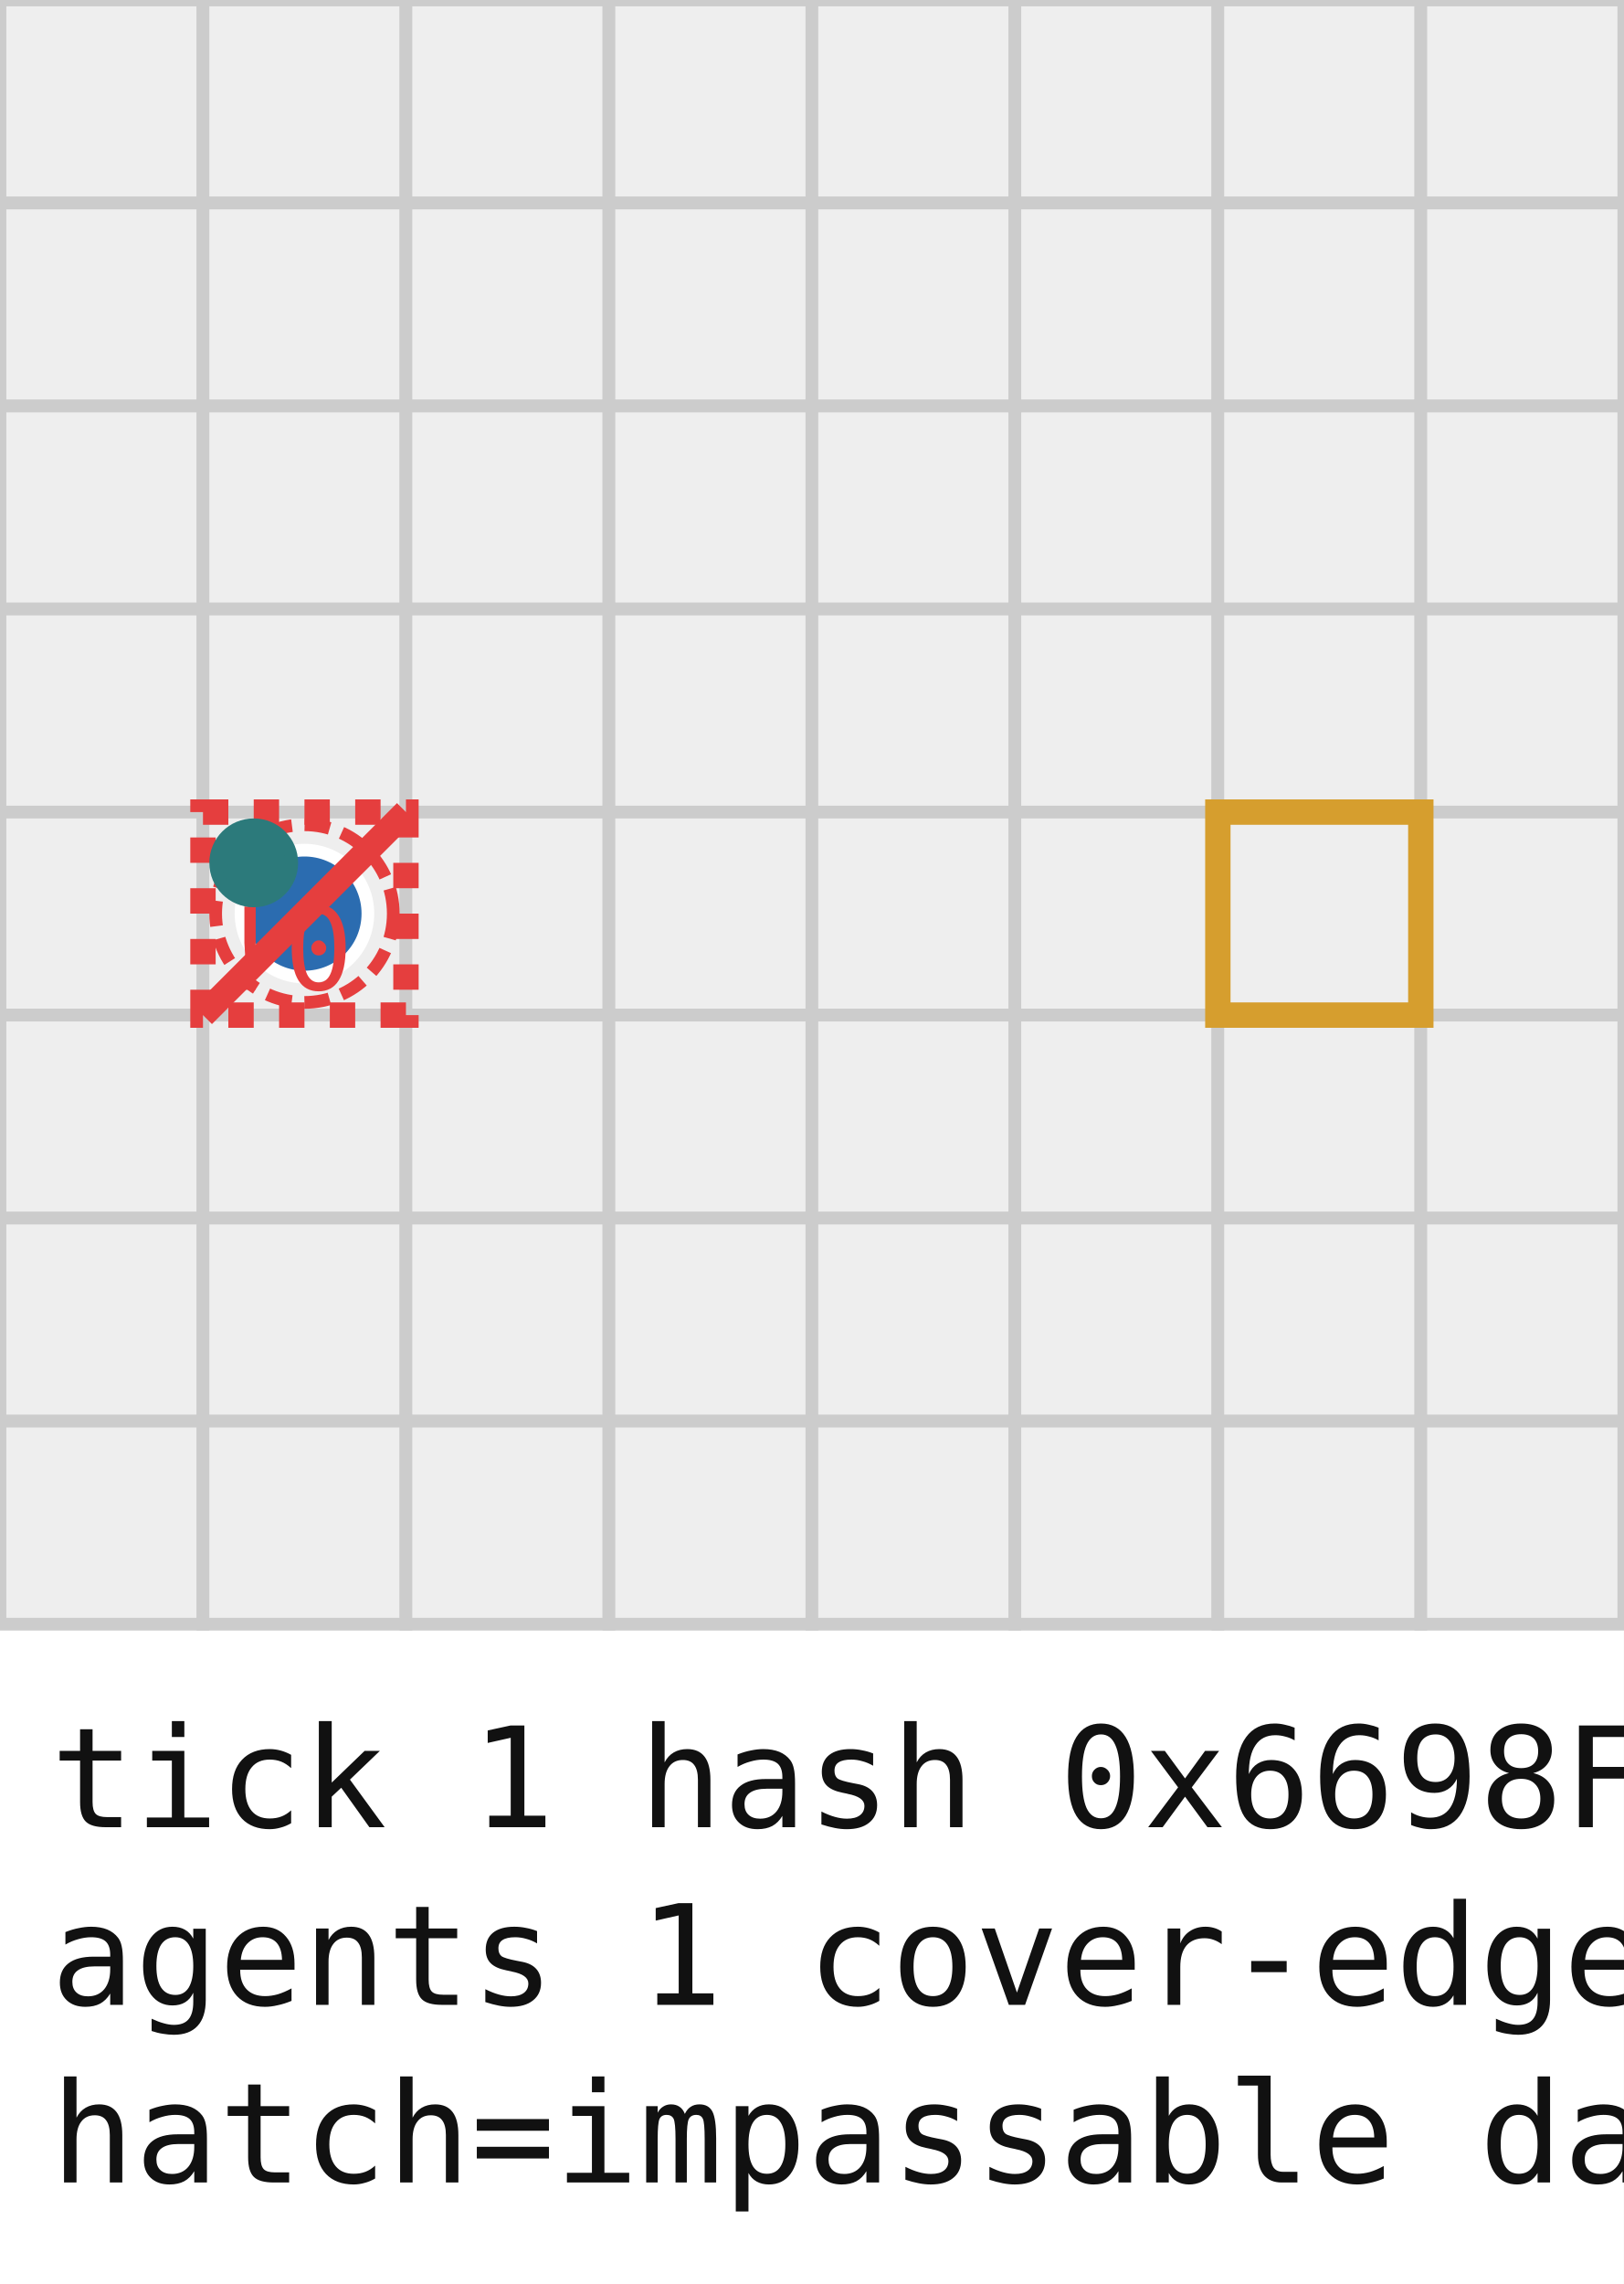
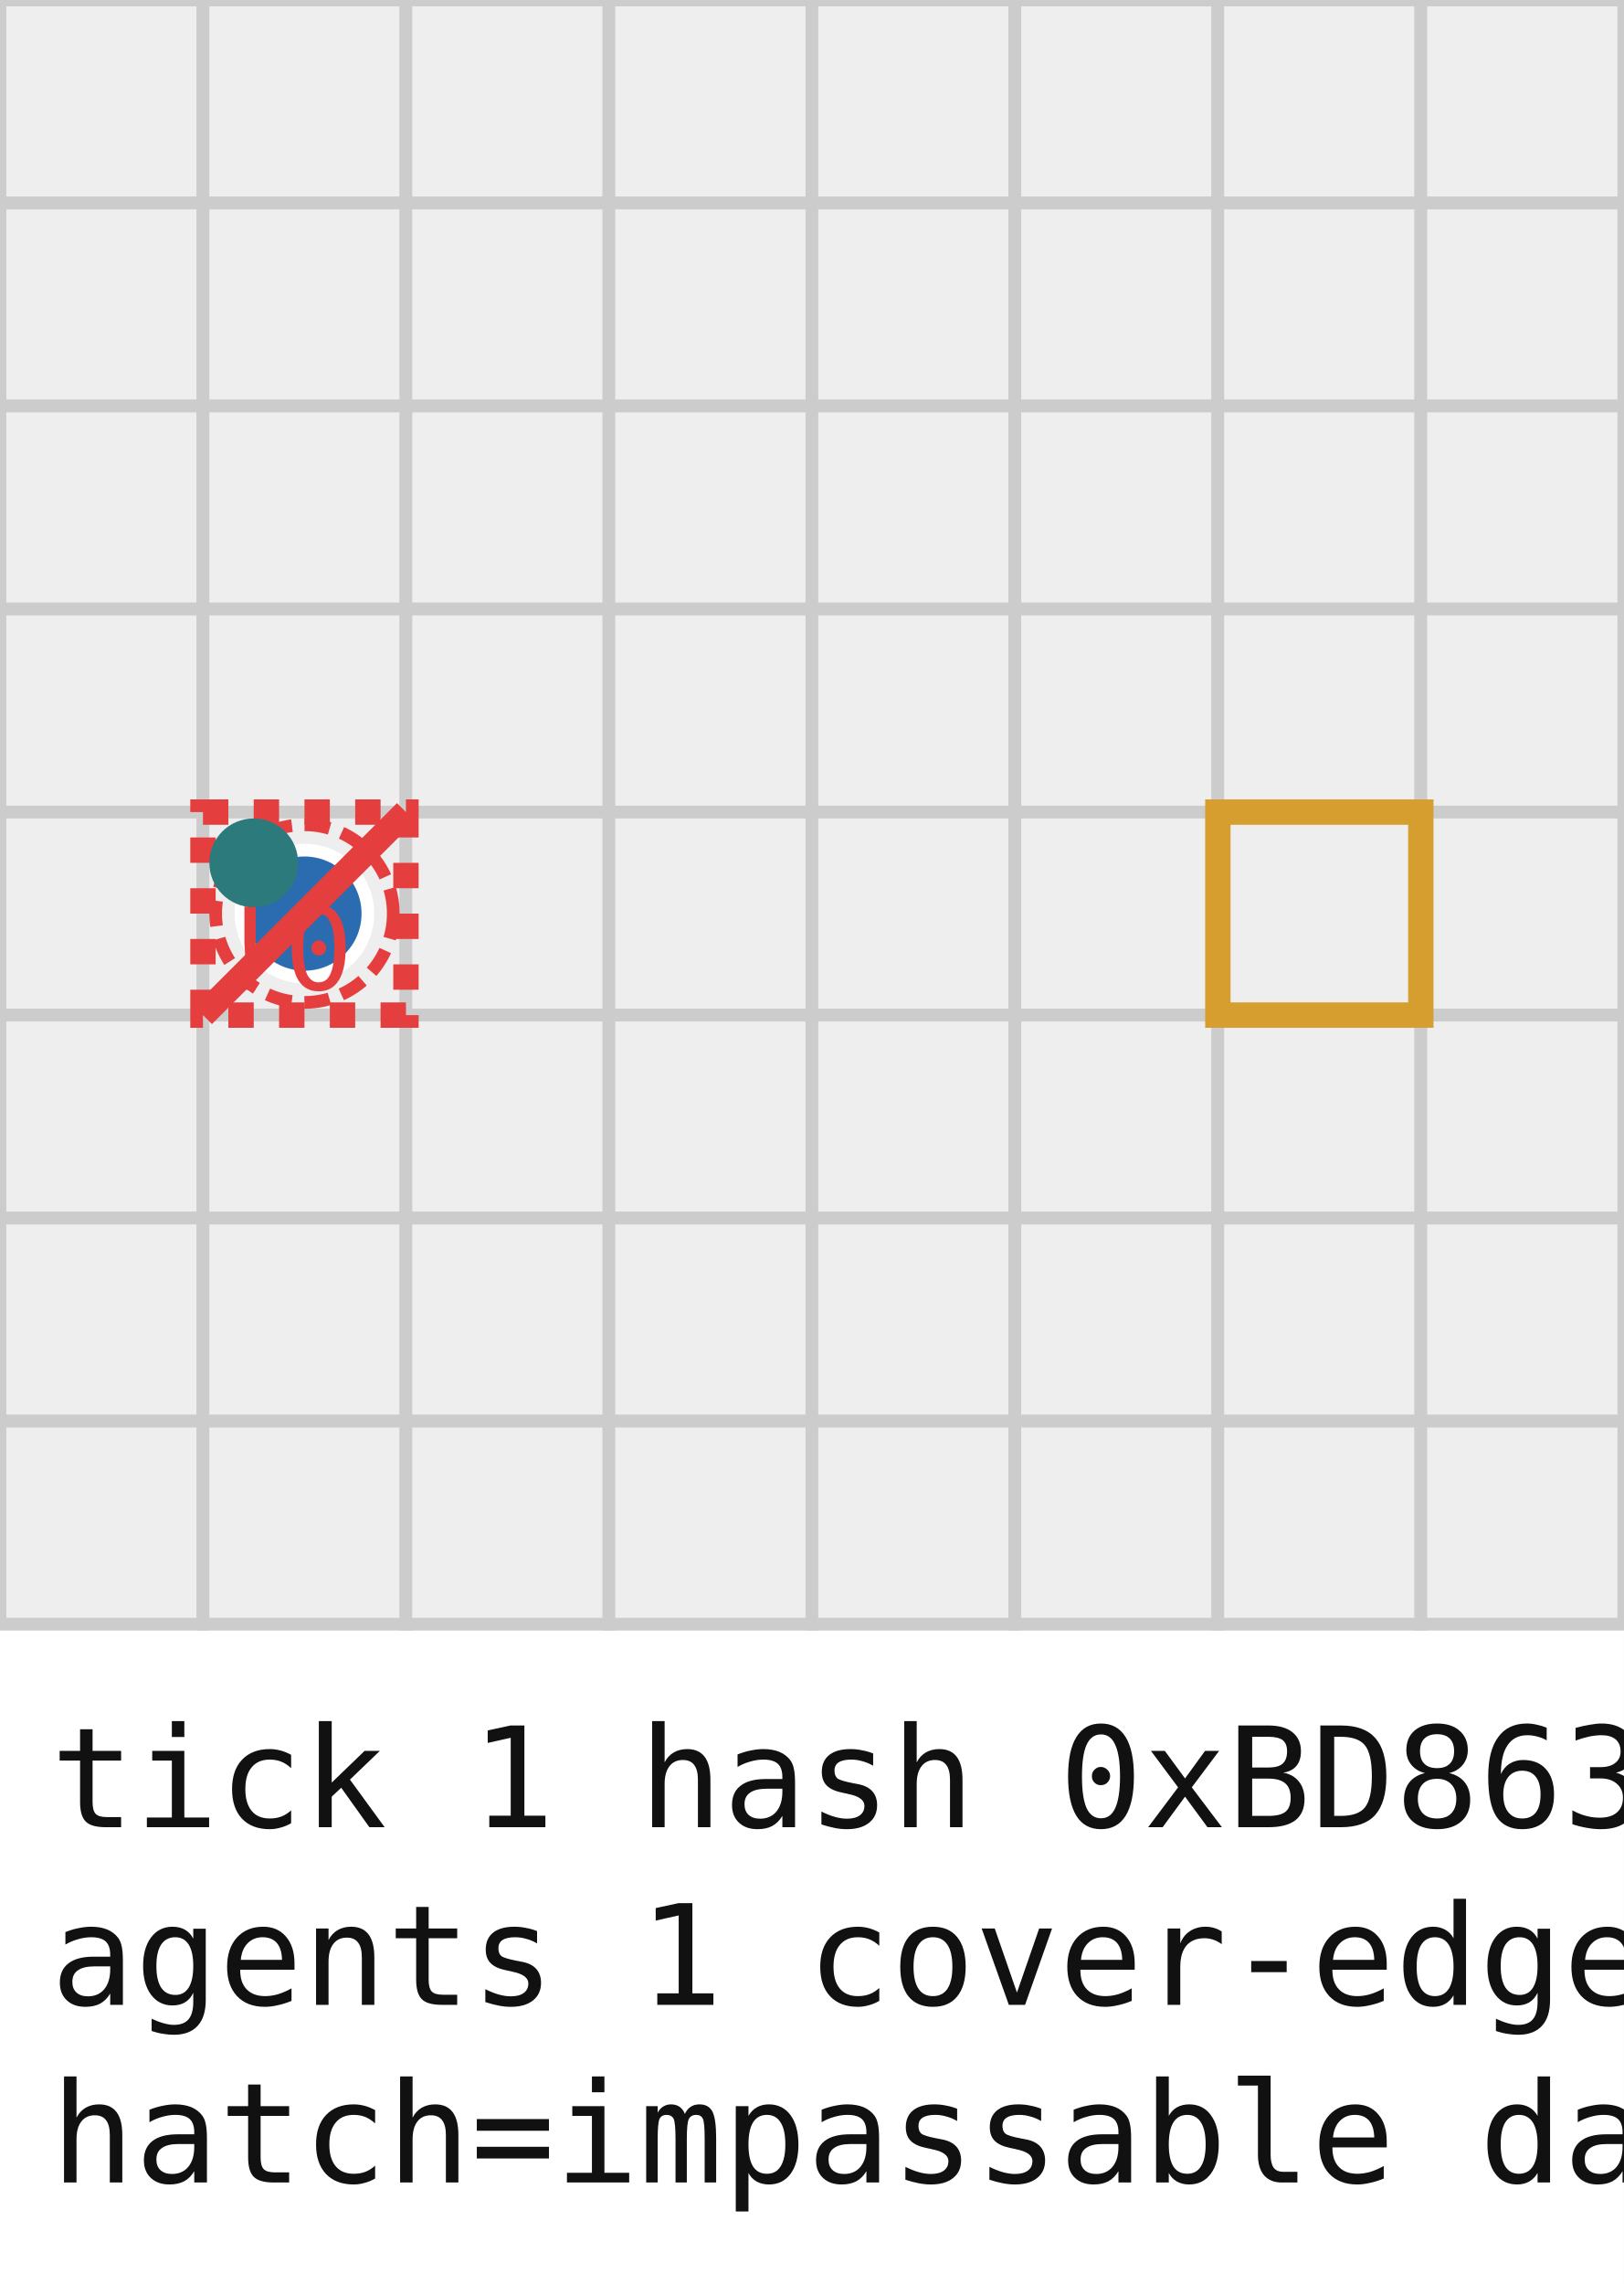
<svg xmlns="http://www.w3.org/2000/svg" width="128" height="180" viewBox="0 0 128 180">
  <defs>
    <pattern id="cw-hatch" width="4" height="4" patternUnits="userSpaceOnUse">
      <path d="M0,4 L4,0" stroke="#8a8a8a" stroke-width="1" />
    </pattern>
  </defs>
  <rect x="0" y="0" width="128" height="180" fill="#ffffff" />
  <rect x="0" y="0" width="16" height="16" fill="rgb(238,238,238)" stroke="#cccccc" stroke-width="1" />
  <rect x="16" y="0" width="16" height="16" fill="rgb(238,238,238)" stroke="#cccccc" stroke-width="1" />
  <rect x="32" y="0" width="16" height="16" fill="rgb(238,238,238)" stroke="#cccccc" stroke-width="1" />
  <rect x="48" y="0" width="16" height="16" fill="rgb(238,238,238)" stroke="#cccccc" stroke-width="1" />
  <rect x="64" y="0" width="16" height="16" fill="rgb(238,238,238)" stroke="#cccccc" stroke-width="1" />
  <rect x="80" y="0" width="16" height="16" fill="rgb(238,238,238)" stroke="#cccccc" stroke-width="1" />
  <rect x="96" y="0" width="16" height="16" fill="rgb(238,238,238)" stroke="#cccccc" stroke-width="1" />
  <rect x="112" y="0" width="16" height="16" fill="rgb(238,238,238)" stroke="#cccccc" stroke-width="1" />
  <rect x="0" y="16" width="16" height="16" fill="rgb(238,238,238)" stroke="#cccccc" stroke-width="1" />
  <rect x="16" y="16" width="16" height="16" fill="rgb(238,238,238)" stroke="#cccccc" stroke-width="1" />
  <rect x="32" y="16" width="16" height="16" fill="rgb(238,238,238)" stroke="#cccccc" stroke-width="1" />
  <rect x="48" y="16" width="16" height="16" fill="rgb(238,238,238)" stroke="#cccccc" stroke-width="1" />
  <rect x="64" y="16" width="16" height="16" fill="rgb(238,238,238)" stroke="#cccccc" stroke-width="1" />
  <rect x="80" y="16" width="16" height="16" fill="rgb(238,238,238)" stroke="#cccccc" stroke-width="1" />
  <rect x="96" y="16" width="16" height="16" fill="rgb(238,238,238)" stroke="#cccccc" stroke-width="1" />
  <rect x="112" y="16" width="16" height="16" fill="rgb(238,238,238)" stroke="#cccccc" stroke-width="1" />
  <rect x="0" y="32" width="16" height="16" fill="rgb(238,238,238)" stroke="#cccccc" stroke-width="1" />
  <rect x="16" y="32" width="16" height="16" fill="rgb(238,238,238)" stroke="#cccccc" stroke-width="1" />
  <rect x="32" y="32" width="16" height="16" fill="rgb(238,238,238)" stroke="#cccccc" stroke-width="1" />
  <rect x="48" y="32" width="16" height="16" fill="rgb(238,238,238)" stroke="#cccccc" stroke-width="1" />
  <rect x="64" y="32" width="16" height="16" fill="rgb(238,238,238)" stroke="#cccccc" stroke-width="1" />
  <rect x="80" y="32" width="16" height="16" fill="rgb(238,238,238)" stroke="#cccccc" stroke-width="1" />
  <rect x="96" y="32" width="16" height="16" fill="rgb(238,238,238)" stroke="#cccccc" stroke-width="1" />
  <rect x="112" y="32" width="16" height="16" fill="rgb(238,238,238)" stroke="#cccccc" stroke-width="1" />
  <rect x="0" y="48" width="16" height="16" fill="rgb(238,238,238)" stroke="#cccccc" stroke-width="1" />
  <rect x="16" y="48" width="16" height="16" fill="rgb(238,238,238)" stroke="#cccccc" stroke-width="1" />
  <rect x="32" y="48" width="16" height="16" fill="rgb(238,238,238)" stroke="#cccccc" stroke-width="1" />
  <rect x="48" y="48" width="16" height="16" fill="rgb(238,238,238)" stroke="#cccccc" stroke-width="1" />
  <rect x="64" y="48" width="16" height="16" fill="rgb(238,238,238)" stroke="#cccccc" stroke-width="1" />
  <rect x="80" y="48" width="16" height="16" fill="rgb(238,238,238)" stroke="#cccccc" stroke-width="1" />
  <rect x="96" y="48" width="16" height="16" fill="rgb(238,238,238)" stroke="#cccccc" stroke-width="1" />
  <rect x="112" y="48" width="16" height="16" fill="rgb(238,238,238)" stroke="#cccccc" stroke-width="1" />
  <rect x="0" y="64" width="16" height="16" fill="rgb(238,238,238)" stroke="#cccccc" stroke-width="1" />
  <rect x="16" y="64" width="16" height="16" fill="rgb(238,238,238)" stroke="#cccccc" stroke-width="1" />
  <rect x="32" y="64" width="16" height="16" fill="rgb(238,238,238)" stroke="#cccccc" stroke-width="1" />
  <rect x="48" y="64" width="16" height="16" fill="rgb(238,238,238)" stroke="#cccccc" stroke-width="1" />
  <rect x="64" y="64" width="16" height="16" fill="rgb(238,238,238)" stroke="#cccccc" stroke-width="1" />
  <rect x="80" y="64" width="16" height="16" fill="rgb(238,238,238)" stroke="#cccccc" stroke-width="1" />
  <rect x="96" y="64" width="16" height="16" fill="rgb(238,238,238)" stroke="#cccccc" stroke-width="1" />
  <rect x="112" y="64" width="16" height="16" fill="rgb(238,238,238)" stroke="#cccccc" stroke-width="1" />
  <rect x="0" y="80" width="16" height="16" fill="rgb(238,238,238)" stroke="#cccccc" stroke-width="1" />
  <rect x="16" y="80" width="16" height="16" fill="rgb(238,238,238)" stroke="#cccccc" stroke-width="1" />
  <rect x="32" y="80" width="16" height="16" fill="rgb(238,238,238)" stroke="#cccccc" stroke-width="1" />
  <rect x="48" y="80" width="16" height="16" fill="rgb(238,238,238)" stroke="#cccccc" stroke-width="1" />
  <rect x="64" y="80" width="16" height="16" fill="rgb(238,238,238)" stroke="#cccccc" stroke-width="1" />
  <rect x="80" y="80" width="16" height="16" fill="rgb(238,238,238)" stroke="#cccccc" stroke-width="1" />
  <rect x="96" y="80" width="16" height="16" fill="rgb(238,238,238)" stroke="#cccccc" stroke-width="1" />
  <rect x="112" y="80" width="16" height="16" fill="rgb(238,238,238)" stroke="#cccccc" stroke-width="1" />
  <rect x="0" y="96" width="16" height="16" fill="rgb(238,238,238)" stroke="#cccccc" stroke-width="1" />
  <rect x="16" y="96" width="16" height="16" fill="rgb(238,238,238)" stroke="#cccccc" stroke-width="1" />
  <rect x="32" y="96" width="16" height="16" fill="rgb(238,238,238)" stroke="#cccccc" stroke-width="1" />
  <rect x="48" y="96" width="16" height="16" fill="rgb(238,238,238)" stroke="#cccccc" stroke-width="1" />
  <rect x="64" y="96" width="16" height="16" fill="rgb(238,238,238)" stroke="#cccccc" stroke-width="1" />
  <rect x="80" y="96" width="16" height="16" fill="rgb(238,238,238)" stroke="#cccccc" stroke-width="1" />
  <rect x="96" y="96" width="16" height="16" fill="rgb(238,238,238)" stroke="#cccccc" stroke-width="1" />
  <rect x="112" y="96" width="16" height="16" fill="rgb(238,238,238)" stroke="#cccccc" stroke-width="1" />
  <rect x="0" y="112" width="16" height="16" fill="rgb(238,238,238)" stroke="#cccccc" stroke-width="1" />
  <rect x="16" y="112" width="16" height="16" fill="rgb(238,238,238)" stroke="#cccccc" stroke-width="1" />
  <rect x="32" y="112" width="16" height="16" fill="rgb(238,238,238)" stroke="#cccccc" stroke-width="1" />
  <rect x="48" y="112" width="16" height="16" fill="rgb(238,238,238)" stroke="#cccccc" stroke-width="1" />
  <rect x="64" y="112" width="16" height="16" fill="rgb(238,238,238)" stroke="#cccccc" stroke-width="1" />
  <rect x="80" y="112" width="16" height="16" fill="rgb(238,238,238)" stroke="#cccccc" stroke-width="1" />
  <rect x="96" y="112" width="16" height="16" fill="rgb(238,238,238)" stroke="#cccccc" stroke-width="1" />
  <rect x="112" y="112" width="16" height="16" fill="rgb(238,238,238)" stroke="#cccccc" stroke-width="1" />
  <rect x="96" y="64" width="16" height="16" fill="none" stroke="#d69e2e" stroke-width="2" />
  <circle cx="24" cy="72" r="5" fill="#2b6cb0" stroke="#ffffff" stroke-width="1" />
  <circle cx="24" cy="72" r="7" fill="none" stroke="#e53e3e" stroke-width="1" stroke-dasharray="2,1" />
  <rect x="16" y="64" width="16" height="16" fill="none" stroke="#e53e3e" stroke-width="2" stroke-dasharray="2,2" />
  <line x1="16" y1="80" x2="32" y2="64" stroke="#e53e3e" stroke-width="2" />
  <text x="17" y="78" font-family="monospace" font-size="9" fill="#e53e3e">!0</text>
  <circle cx="20" cy="68" r="3" fill="#2c7a7b" stroke="#2c7a7b" stroke-width="1" />
-   <text x="4" y="144" font-family="monospace" font-size="11" fill="#111111">tick 1  hash 0x6698FC68DC917150  draws 0</text>
+   <text x="4" y="144" font-family="monospace" font-size="11" fill="#111111">tick 1  hash 0xBD8636BD405E9DF7  draws 0</text>
  <text x="4" y="158" font-family="monospace" font-size="11" fill="#111111">agents 1  cover-edges 0  events 2</text>
  <text x="4" y="172" font-family="monospace" font-size="11" fill="#111111">hatch=impassable  dark border=opaque  darker fill=higher elevation  triangle=cover  circle=agent</text>
</svg>
